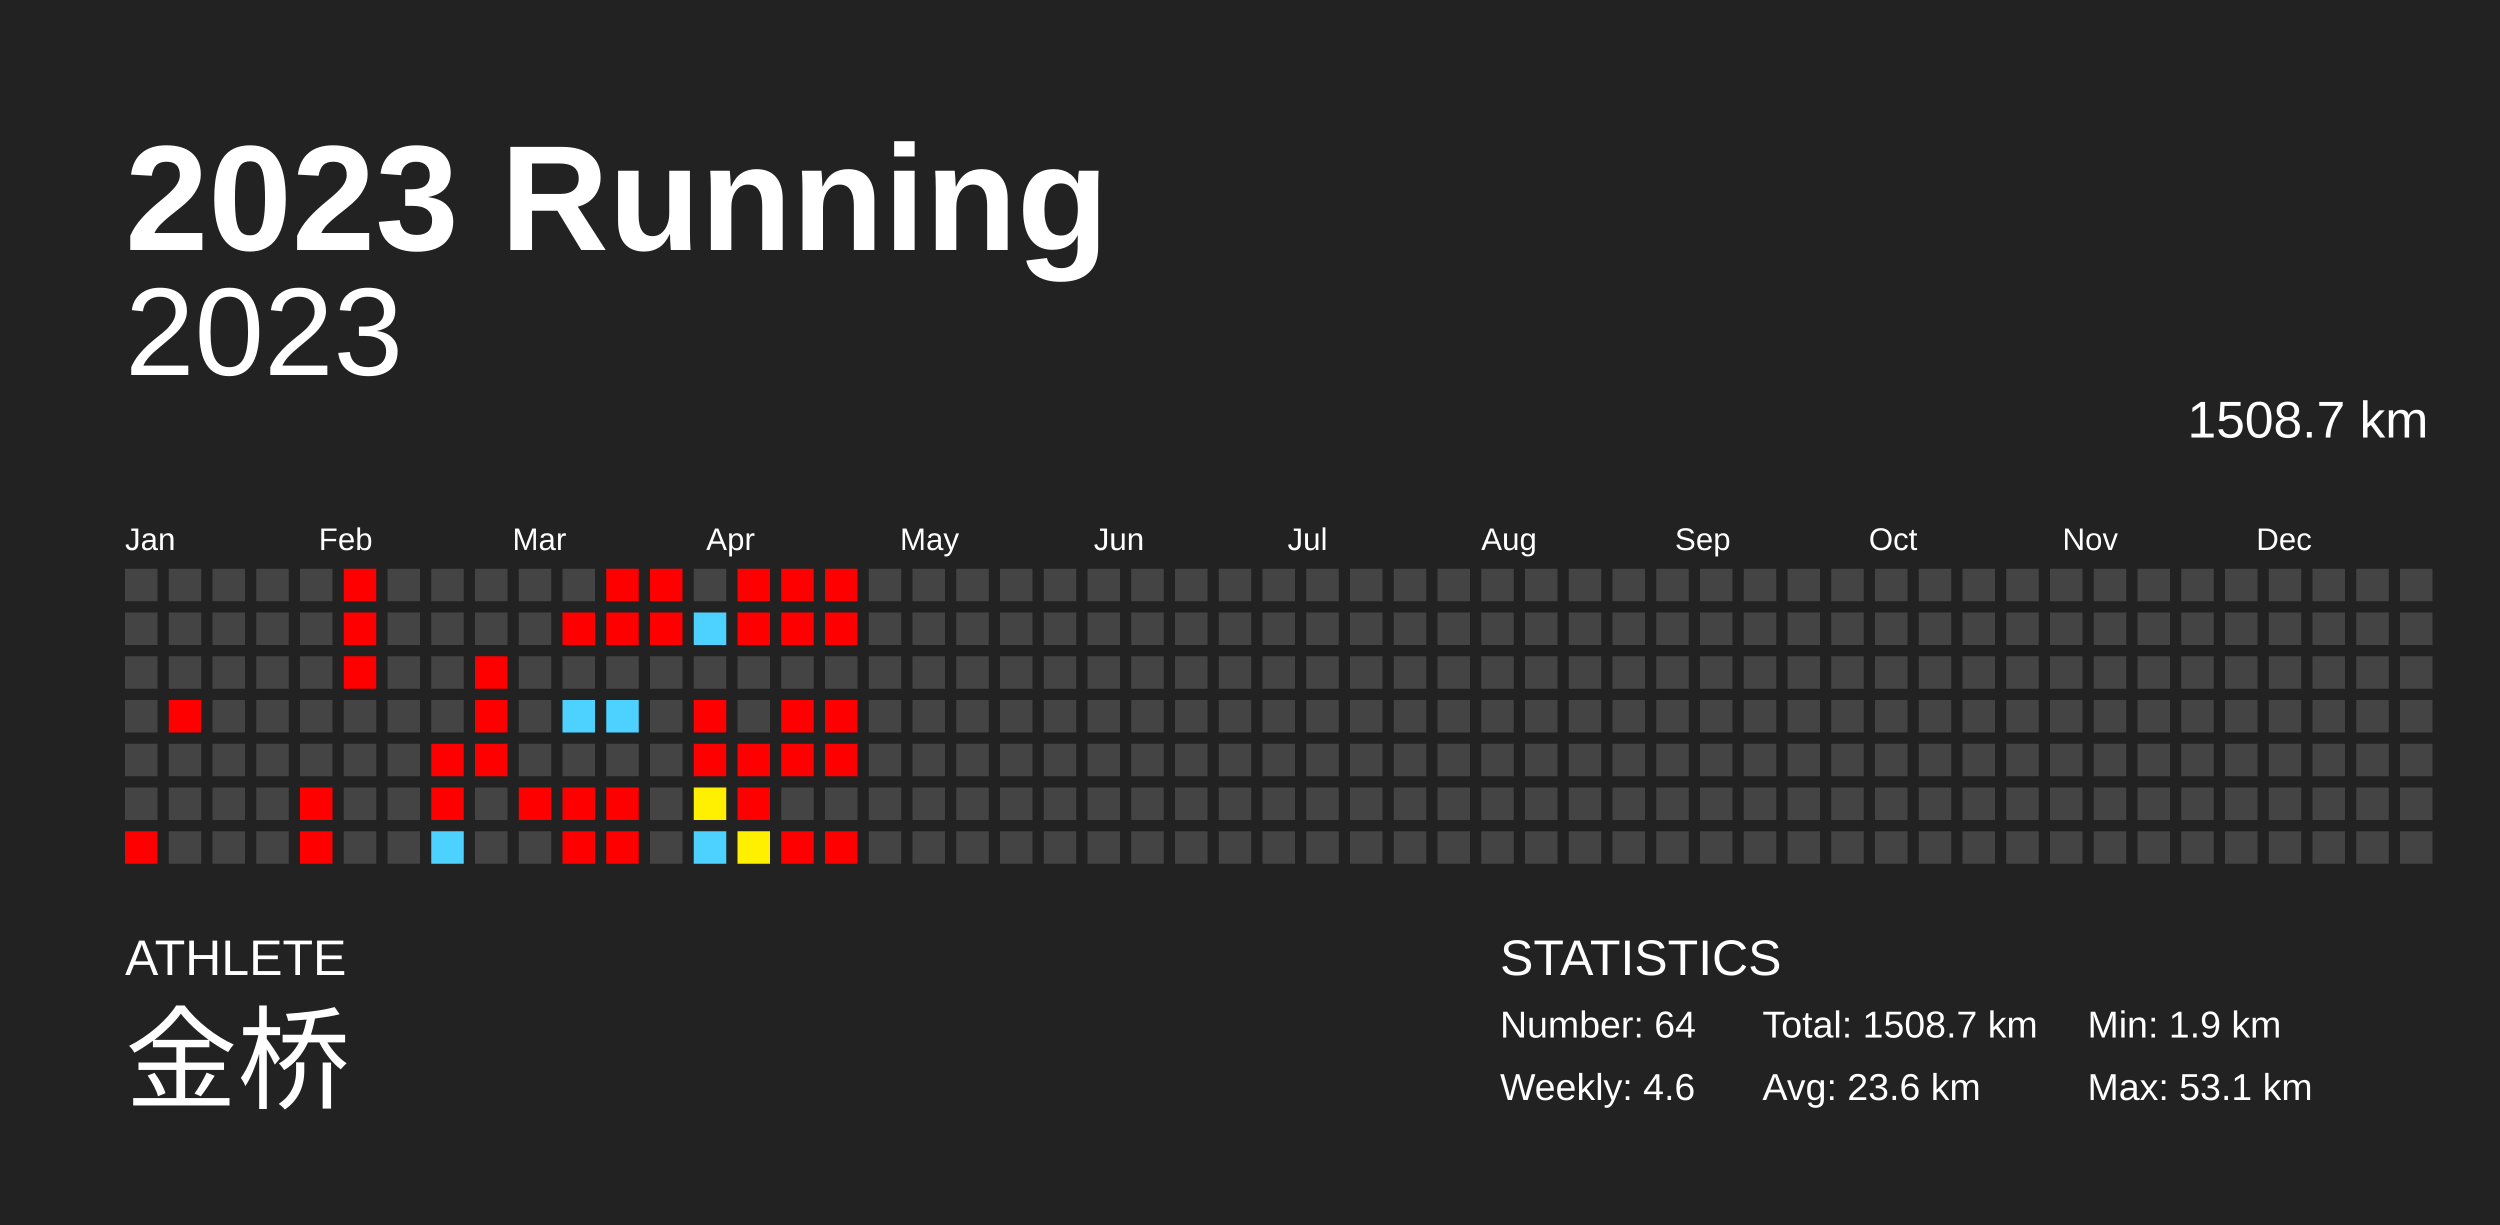
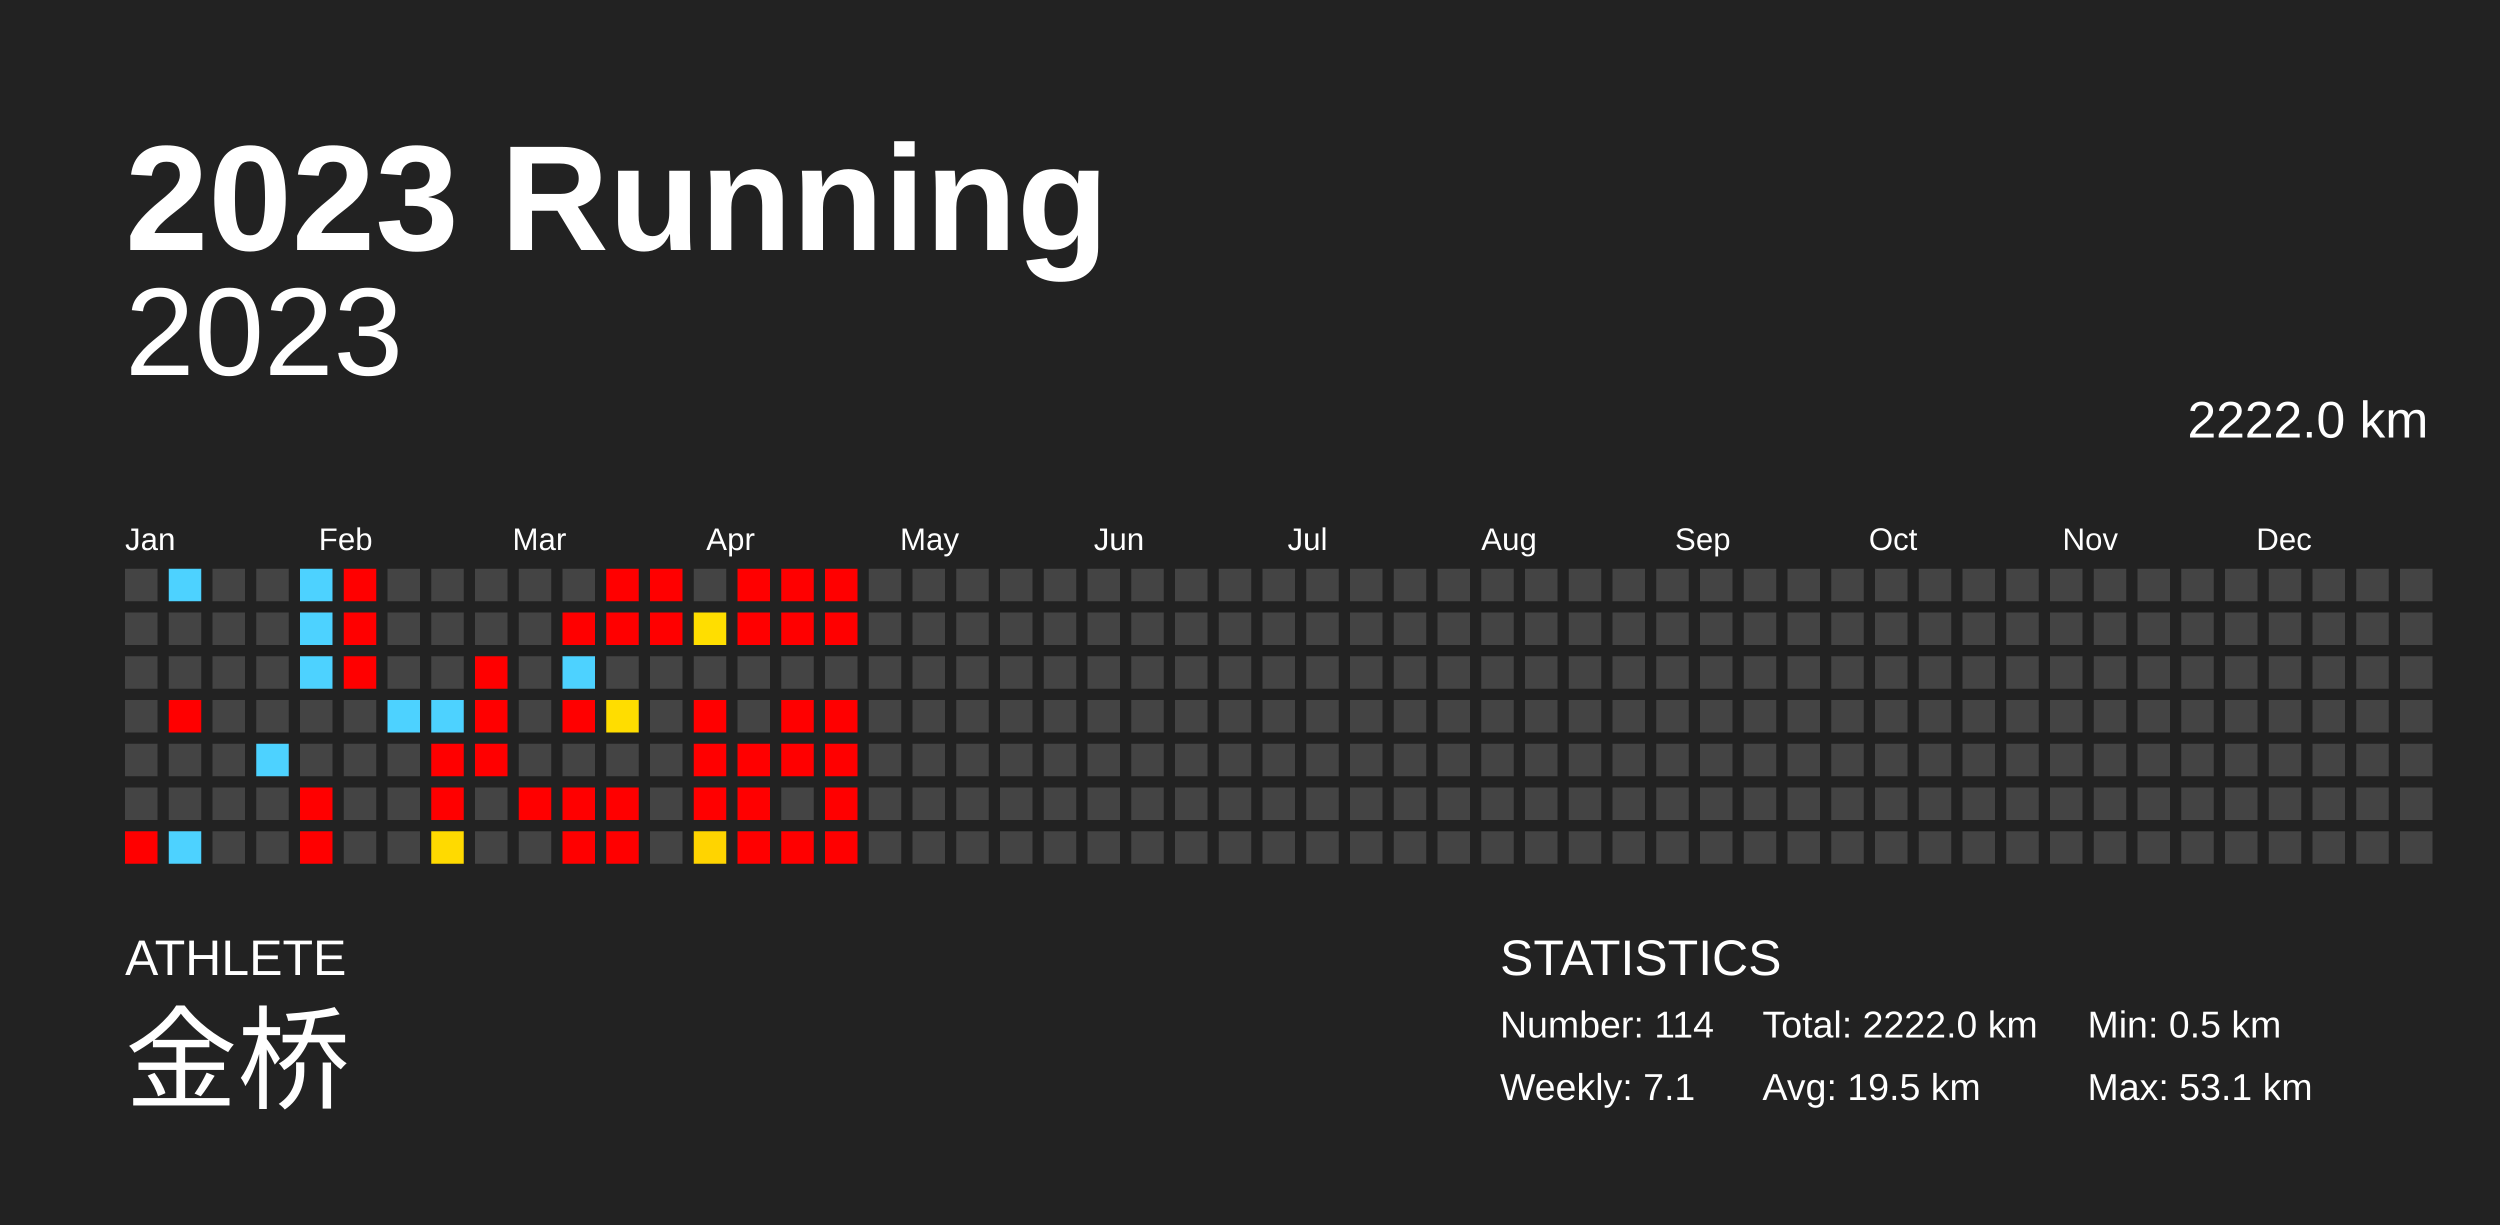
<svg xmlns="http://www.w3.org/2000/svg" baseProfile="full" height="98mm" version="1.1" viewBox="0,0,200,98" width="200mm">
  <defs />
  <rect fill="#222222" height="98" width="200" x="0" y="0" />
  <text fill="#FFFFFF" style="font-size:12px; font-family:Arial; font-weight:bold;" x="10" y="20">2023 Running</text>
  <text fill="#FFFFFF" style="font-size:4px; font-family:Arial" x="10" y="78">ATHLETE</text>
  <text fill="#FFFFFF" style="font-size:9px; font-family:Arial" x="10" y="88">金桥</text>
  <text fill="#FFFFFF" style="font-size:4px; font-family:Arial" x="120" y="78">STATISTICS</text>
-   <text fill="#FFFFFF" style="font-size:3px; font-family:Arial" x="120" y="83">Number: 64</text>
-   <text fill="#FFFFFF" style="font-size:3px; font-family:Arial" x="120" y="88">Weekly: 4.6</text>
-   <text fill="#FFFFFF" style="font-size:3px; font-family:Arial" x="141" y="83">Total: 1508.7 km</text>
-   <text fill="#FFFFFF" style="font-size:3px; font-family:Arial" x="141" y="88">Avg: 23.6 km</text>
-   <text fill="#FFFFFF" style="font-size:3px; font-family:Arial" x="167" y="83">Min: 1.9 km</text>
+   <text fill="#FFFFFF" style="font-size:3px; font-family:Arial" x="120" y="83">Number: 114</text>
+   <text fill="#FFFFFF" style="font-size:3px; font-family:Arial" x="120" y="88">Weekly: 7.1</text>
+   <text fill="#FFFFFF" style="font-size:3px; font-family:Arial" x="141" y="83">Total: 2222.0 km</text>
+   <text fill="#FFFFFF" style="font-size:3px; font-family:Arial" x="141" y="88">Avg: 19.5 km</text>
+   <text fill="#FFFFFF" style="font-size:3px; font-family:Arial" x="167" y="83">Min: 0.5 km</text>
  <text fill="#FFFFFF" style="font-size:3px; font-family:Arial" x="167" y="88">Max: 53.1 km</text>
  <text alignment-baseline="hanging" fill="#FFFFFF" style="font-size:10.0px; font-family:Arial;" x="10" y="30">2023</text>
-   <text alignment-baseline="hanging" fill="#FFFFFF" style="font-size:4.125px; font-family:Arial;" x="175" y="35">1508.7 km</text>
+   <text alignment-baseline="hanging" fill="#FFFFFF" style="font-size:4.125px; font-family:Arial;" x="175" y="35">2222.0 km</text>
  <text fill="#FFFFFF" style="font-size:2.5px; font-family:Arial" x="10.0" y="44">Jan</text>
  <text fill="#FFFFFF" style="font-size:2.5px; font-family:Arial" x="25.5" y="44">Feb</text>
  <text fill="#FFFFFF" style="font-size:2.5px; font-family:Arial" x="41.0" y="44">Mar</text>
  <text fill="#FFFFFF" style="font-size:2.5px; font-family:Arial" x="56.5" y="44">Apr</text>
  <text fill="#FFFFFF" style="font-size:2.5px; font-family:Arial" x="72.0" y="44">May</text>
  <text fill="#FFFFFF" style="font-size:2.5px; font-family:Arial" x="87.5" y="44">Jun</text>
  <text fill="#FFFFFF" style="font-size:2.5px; font-family:Arial" x="103.0" y="44">Jul</text>
  <text fill="#FFFFFF" style="font-size:2.5px; font-family:Arial" x="118.5" y="44">Aug</text>
  <text fill="#FFFFFF" style="font-size:2.5px; font-family:Arial" x="134.0" y="44">Sep</text>
  <text fill="#FFFFFF" style="font-size:2.5px; font-family:Arial" x="149.5" y="44">Oct</text>
  <text fill="#FFFFFF" style="font-size:2.5px; font-family:Arial" x="165.0" y="44">Nov</text>
  <text fill="#FFFFFF" style="font-size:2.5px; font-family:Arial" x="180.5" y="44">Dec</text>
  <rect fill="#444444" height="2.6" width="2.6" x="10.0" y="45.5" />
  <rect fill="#444444" height="2.6" width="2.6" x="10.0" y="49.0" />
  <rect fill="#444444" height="2.6" width="2.6" x="10.0" y="52.5" />
  <rect fill="#444444" height="2.6" width="2.6" x="10.0" y="56.0" />
  <rect fill="#444444" height="2.6" width="2.6" x="10.0" y="59.5" />
  <rect fill="#444444" height="2.6" width="2.6" x="10.0" y="63.0" />
  <rect fill="red" height="2.6" width="2.6" x="10.0" y="66.5" />
-   <rect fill="#444444" height="2.6" width="2.6" x="13.5" y="45.5" />
+   <rect fill="#4dd2ff" height="2.6" width="2.6" x="13.5" y="45.5" />
  <rect fill="#444444" height="2.6" width="2.6" x="13.5" y="49.0" />
  <rect fill="#444444" height="2.6" width="2.6" x="13.5" y="52.5" />
  <rect fill="red" height="2.6" width="2.6" x="13.5" y="56.0" />
  <rect fill="#444444" height="2.6" width="2.6" x="13.5" y="59.5" />
  <rect fill="#444444" height="2.6" width="2.6" x="13.5" y="63.0" />
-   <rect fill="#444444" height="2.6" width="2.6" x="13.5" y="66.5" />
+   <rect fill="#4dd2ff" height="2.6" width="2.6" x="13.5" y="66.5" />
  <rect fill="#444444" height="2.6" width="2.6" x="17.0" y="45.5" />
  <rect fill="#444444" height="2.6" width="2.6" x="17.0" y="49.0" />
  <rect fill="#444444" height="2.6" width="2.6" x="17.0" y="52.5" />
  <rect fill="#444444" height="2.6" width="2.6" x="17.0" y="56.0" />
  <rect fill="#444444" height="2.6" width="2.6" x="17.0" y="59.5" />
  <rect fill="#444444" height="2.6" width="2.6" x="17.0" y="63.0" />
  <rect fill="#444444" height="2.6" width="2.6" x="17.0" y="66.5" />
  <rect fill="#444444" height="2.6" width="2.6" x="20.5" y="45.5" />
  <rect fill="#444444" height="2.6" width="2.6" x="20.5" y="49.0" />
  <rect fill="#444444" height="2.6" width="2.6" x="20.5" y="52.5" />
  <rect fill="#444444" height="2.6" width="2.6" x="20.5" y="56.0" />
-   <rect fill="#444444" height="2.6" width="2.6" x="20.5" y="59.5" />
+   <rect fill="#4dd2ff" height="2.6" width="2.6" x="20.5" y="59.5" />
  <rect fill="#444444" height="2.6" width="2.6" x="20.5" y="63.0" />
  <rect fill="#444444" height="2.6" width="2.6" x="20.5" y="66.5" />
-   <rect fill="#444444" height="2.6" width="2.6" x="24.0" y="45.5" />
-   <rect fill="#444444" height="2.6" width="2.6" x="24.0" y="49.0" />
-   <rect fill="#444444" height="2.6" width="2.6" x="24.0" y="52.5" />
+   <rect fill="#4dd2ff" height="2.6" width="2.6" x="24.0" y="45.5" />
+   <rect fill="#4dd2ff" height="2.6" width="2.6" x="24.0" y="49.0" />
+   <rect fill="#4dd2ff" height="2.6" width="2.6" x="24.0" y="52.5" />
  <rect fill="#444444" height="2.6" width="2.6" x="24.0" y="56.0" />
  <rect fill="#444444" height="2.6" width="2.6" x="24.0" y="59.5" />
  <rect fill="red" height="2.6" width="2.6" x="24.0" y="63.0" />
  <rect fill="red" height="2.6" width="2.6" x="24.0" y="66.5" />
  <rect fill="red" height="2.6" width="2.6" x="27.5" y="45.5" />
  <rect fill="red" height="2.6" width="2.6" x="27.5" y="49.0" />
  <rect fill="red" height="2.6" width="2.6" x="27.5" y="52.5" />
  <rect fill="#444444" height="2.6" width="2.6" x="27.5" y="56.0" />
  <rect fill="#444444" height="2.6" width="2.6" x="27.5" y="59.5" />
  <rect fill="#444444" height="2.6" width="2.6" x="27.5" y="63.0" />
  <rect fill="#444444" height="2.6" width="2.6" x="27.5" y="66.5" />
  <rect fill="#444444" height="2.6" width="2.6" x="31.0" y="45.5" />
  <rect fill="#444444" height="2.6" width="2.6" x="31.0" y="49.0" />
  <rect fill="#444444" height="2.6" width="2.6" x="31.0" y="52.5" />
-   <rect fill="#444444" height="2.6" width="2.6" x="31.0" y="56.0" />
+   <rect fill="#4dd2ff" height="2.6" width="2.6" x="31.0" y="56.0" />
  <rect fill="#444444" height="2.6" width="2.6" x="31.0" y="59.5" />
  <rect fill="#444444" height="2.6" width="2.6" x="31.0" y="63.0" />
  <rect fill="#444444" height="2.6" width="2.6" x="31.0" y="66.5" />
  <rect fill="#444444" height="2.6" width="2.6" x="34.5" y="45.5" />
  <rect fill="#444444" height="2.6" width="2.6" x="34.5" y="49.0" />
  <rect fill="#444444" height="2.6" width="2.6" x="34.5" y="52.5" />
-   <rect fill="#444444" height="2.6" width="2.6" x="34.5" y="56.0" />
+   <rect fill="#4dd2ff" height="2.6" width="2.6" x="34.5" y="56.0" />
  <rect fill="red" height="2.6" width="2.6" x="34.5" y="59.5" />
  <rect fill="red" height="2.6" width="2.6" x="34.5" y="63.0" />
-   <rect fill="#4dd2ff" height="2.6" width="2.6" x="34.5" y="66.5" />
+   <rect fill="#ffda00" height="2.6" width="2.6" x="34.5" y="66.5" />
  <rect fill="#444444" height="2.6" width="2.6" x="38.0" y="45.5" />
  <rect fill="#444444" height="2.6" width="2.6" x="38.0" y="49.0" />
  <rect fill="red" height="2.6" width="2.6" x="38.0" y="52.5" />
  <rect fill="red" height="2.6" width="2.6" x="38.0" y="56.0" />
  <rect fill="red" height="2.6" width="2.6" x="38.0" y="59.5" />
  <rect fill="#444444" height="2.6" width="2.6" x="38.0" y="63.0" />
  <rect fill="#444444" height="2.6" width="2.6" x="38.0" y="66.5" />
  <rect fill="#444444" height="2.6" width="2.6" x="41.5" y="45.5" />
  <rect fill="#444444" height="2.6" width="2.6" x="41.5" y="49.0" />
  <rect fill="#444444" height="2.6" width="2.6" x="41.5" y="52.5" />
  <rect fill="#444444" height="2.6" width="2.6" x="41.5" y="56.0" />
  <rect fill="#444444" height="2.6" width="2.6" x="41.5" y="59.5" />
  <rect fill="red" height="2.6" width="2.6" x="41.5" y="63.0" />
  <rect fill="#444444" height="2.6" width="2.6" x="41.5" y="66.5" />
  <rect fill="#444444" height="2.6" width="2.6" x="45.0" y="45.5" />
  <rect fill="red" height="2.6" width="2.6" x="45.0" y="49.0" />
-   <rect fill="#444444" height="2.6" width="2.6" x="45.0" y="52.5" />
-   <rect fill="#4dd2ff" height="2.6" width="2.6" x="45.0" y="56.0" />
+   <rect fill="#4dd2ff" height="2.6" width="2.6" x="45.0" y="52.5" />
+   <rect fill="red" height="2.6" width="2.6" x="45.0" y="56.0" />
  <rect fill="#444444" height="2.6" width="2.6" x="45.0" y="59.5" />
  <rect fill="red" height="2.6" width="2.6" x="45.0" y="63.0" />
  <rect fill="red" height="2.6" width="2.6" x="45.0" y="66.5" />
  <rect fill="red" height="2.6" width="2.6" x="48.5" y="45.5" />
  <rect fill="red" height="2.6" width="2.6" x="48.5" y="49.0" />
  <rect fill="#444444" height="2.6" width="2.6" x="48.5" y="52.5" />
-   <rect fill="#4dd2ff" height="2.6" width="2.6" x="48.5" y="56.0" />
+   <rect fill="#ffdd00" height="2.6" width="2.6" x="48.5" y="56.0" />
  <rect fill="#444444" height="2.6" width="2.6" x="48.5" y="59.5" />
  <rect fill="red" height="2.6" width="2.6" x="48.5" y="63.0" />
  <rect fill="red" height="2.6" width="2.6" x="48.5" y="66.5" />
  <rect fill="red" height="2.6" width="2.6" x="52.0" y="45.5" />
  <rect fill="red" height="2.6" width="2.6" x="52.0" y="49.0" />
  <rect fill="#444444" height="2.6" width="2.6" x="52.0" y="52.5" />
  <rect fill="#444444" height="2.6" width="2.6" x="52.0" y="56.0" />
  <rect fill="#444444" height="2.6" width="2.6" x="52.0" y="59.5" />
  <rect fill="#444444" height="2.6" width="2.6" x="52.0" y="63.0" />
  <rect fill="#444444" height="2.6" width="2.6" x="52.0" y="66.5" />
  <rect fill="#444444" height="2.6" width="2.6" x="55.5" y="45.5" />
-   <rect fill="#4dd2ff" height="2.6" width="2.6" x="55.5" y="49.0" />
+   <rect fill="#ffde00" height="2.6" width="2.6" x="55.5" y="49.0" />
  <rect fill="#444444" height="2.6" width="2.6" x="55.5" y="52.5" />
  <rect fill="red" height="2.6" width="2.6" x="55.5" y="56.0" />
  <rect fill="red" height="2.6" width="2.6" x="55.5" y="59.5" />
-   <rect fill="#ffef00" height="2.6" width="2.6" x="55.5" y="63.0" />
-   <rect fill="#4dd2ff" height="2.6" width="2.6" x="55.5" y="66.5" />
+   <rect fill="red" height="2.6" width="2.6" x="55.5" y="63.0" />
+   <rect fill="#ffd400" height="2.6" width="2.6" x="55.5" y="66.5" />
  <rect fill="red" height="2.6" width="2.6" x="59.0" y="45.5" />
  <rect fill="red" height="2.6" width="2.6" x="59.0" y="49.0" />
  <rect fill="#444444" height="2.6" width="2.6" x="59.0" y="52.5" />
  <rect fill="#444444" height="2.6" width="2.6" x="59.0" y="56.0" />
  <rect fill="red" height="2.6" width="2.6" x="59.0" y="59.5" />
  <rect fill="red" height="2.6" width="2.6" x="59.0" y="63.0" />
-   <rect fill="#fff000" height="2.6" width="2.6" x="59.0" y="66.5" />
+   <rect fill="red" height="2.6" width="2.6" x="59.0" y="66.5" />
  <rect fill="red" height="2.6" width="2.6" x="62.5" y="45.5" />
  <rect fill="red" height="2.6" width="2.6" x="62.5" y="49.0" />
  <rect fill="#444444" height="2.6" width="2.6" x="62.5" y="52.5" />
  <rect fill="red" height="2.6" width="2.6" x="62.5" y="56.0" />
  <rect fill="red" height="2.6" width="2.6" x="62.5" y="59.5" />
  <rect fill="#444444" height="2.6" width="2.6" x="62.5" y="63.0" />
  <rect fill="red" height="2.6" width="2.6" x="62.5" y="66.5" />
  <rect fill="red" height="2.6" width="2.6" x="66.0" y="45.5" />
  <rect fill="red" height="2.6" width="2.6" x="66.0" y="49.0" />
  <rect fill="#444444" height="2.6" width="2.6" x="66.0" y="52.5" />
  <rect fill="red" height="2.6" width="2.6" x="66.0" y="56.0" />
  <rect fill="red" height="2.6" width="2.6" x="66.0" y="59.5" />
-   <rect fill="#444444" height="2.6" width="2.6" x="66.0" y="63.0" />
+   <rect fill="red" height="2.6" width="2.6" x="66.0" y="63.0" />
  <rect fill="red" height="2.6" width="2.6" x="66.0" y="66.5" />
  <rect fill="#444444" height="2.6" width="2.6" x="69.5" y="45.5" />
  <rect fill="#444444" height="2.6" width="2.6" x="69.5" y="49.0" />
  <rect fill="#444444" height="2.6" width="2.6" x="69.5" y="52.5" />
  <rect fill="#444444" height="2.6" width="2.6" x="69.5" y="56.0" />
  <rect fill="#444444" height="2.6" width="2.6" x="69.5" y="59.5" />
  <rect fill="#444444" height="2.6" width="2.6" x="69.5" y="63.0" />
  <rect fill="#444444" height="2.6" width="2.6" x="69.5" y="66.5" />
  <rect fill="#444444" height="2.6" width="2.6" x="73.0" y="45.5" />
  <rect fill="#444444" height="2.6" width="2.6" x="73.0" y="49.0" />
  <rect fill="#444444" height="2.6" width="2.6" x="73.0" y="52.5" />
  <rect fill="#444444" height="2.6" width="2.6" x="73.0" y="56.0" />
  <rect fill="#444444" height="2.6" width="2.6" x="73.0" y="59.5" />
  <rect fill="#444444" height="2.6" width="2.6" x="73.0" y="63.0" />
  <rect fill="#444444" height="2.6" width="2.6" x="73.0" y="66.5" />
  <rect fill="#444444" height="2.6" width="2.6" x="76.5" y="45.5" />
  <rect fill="#444444" height="2.6" width="2.6" x="76.5" y="49.0" />
  <rect fill="#444444" height="2.6" width="2.6" x="76.5" y="52.5" />
  <rect fill="#444444" height="2.6" width="2.6" x="76.5" y="56.0" />
  <rect fill="#444444" height="2.6" width="2.6" x="76.5" y="59.5" />
  <rect fill="#444444" height="2.6" width="2.6" x="76.5" y="63.0" />
  <rect fill="#444444" height="2.6" width="2.6" x="76.5" y="66.5" />
  <rect fill="#444444" height="2.6" width="2.6" x="80.0" y="45.5" />
  <rect fill="#444444" height="2.6" width="2.6" x="80.0" y="49.0" />
  <rect fill="#444444" height="2.6" width="2.6" x="80.0" y="52.5" />
  <rect fill="#444444" height="2.6" width="2.6" x="80.0" y="56.0" />
  <rect fill="#444444" height="2.6" width="2.6" x="80.0" y="59.5" />
  <rect fill="#444444" height="2.6" width="2.6" x="80.0" y="63.0" />
  <rect fill="#444444" height="2.6" width="2.6" x="80.0" y="66.5" />
  <rect fill="#444444" height="2.6" width="2.6" x="83.5" y="45.5" />
  <rect fill="#444444" height="2.6" width="2.6" x="83.5" y="49.0" />
  <rect fill="#444444" height="2.6" width="2.6" x="83.5" y="52.5" />
  <rect fill="#444444" height="2.6" width="2.6" x="83.5" y="56.0" />
  <rect fill="#444444" height="2.6" width="2.6" x="83.5" y="59.5" />
  <rect fill="#444444" height="2.6" width="2.6" x="83.5" y="63.0" />
  <rect fill="#444444" height="2.6" width="2.6" x="83.5" y="66.5" />
  <rect fill="#444444" height="2.6" width="2.6" x="87.0" y="45.5" />
  <rect fill="#444444" height="2.6" width="2.6" x="87.0" y="49.0" />
  <rect fill="#444444" height="2.6" width="2.6" x="87.0" y="52.5" />
  <rect fill="#444444" height="2.6" width="2.6" x="87.0" y="56.0" />
  <rect fill="#444444" height="2.6" width="2.6" x="87.0" y="59.5" />
  <rect fill="#444444" height="2.6" width="2.6" x="87.0" y="63.0" />
  <rect fill="#444444" height="2.6" width="2.6" x="87.0" y="66.5" />
  <rect fill="#444444" height="2.6" width="2.6" x="90.5" y="45.5" />
  <rect fill="#444444" height="2.6" width="2.6" x="90.5" y="49.0" />
  <rect fill="#444444" height="2.6" width="2.6" x="90.5" y="52.5" />
  <rect fill="#444444" height="2.6" width="2.6" x="90.5" y="56.0" />
  <rect fill="#444444" height="2.6" width="2.6" x="90.5" y="59.5" />
  <rect fill="#444444" height="2.6" width="2.6" x="90.5" y="63.0" />
  <rect fill="#444444" height="2.6" width="2.6" x="90.5" y="66.5" />
  <rect fill="#444444" height="2.6" width="2.6" x="94.0" y="45.5" />
  <rect fill="#444444" height="2.6" width="2.6" x="94.0" y="49.0" />
  <rect fill="#444444" height="2.6" width="2.6" x="94.0" y="52.5" />
  <rect fill="#444444" height="2.6" width="2.6" x="94.0" y="56.0" />
  <rect fill="#444444" height="2.6" width="2.6" x="94.0" y="59.5" />
  <rect fill="#444444" height="2.6" width="2.6" x="94.0" y="63.0" />
  <rect fill="#444444" height="2.6" width="2.6" x="94.0" y="66.5" />
  <rect fill="#444444" height="2.6" width="2.6" x="97.5" y="45.5" />
  <rect fill="#444444" height="2.6" width="2.6" x="97.5" y="49.0" />
  <rect fill="#444444" height="2.6" width="2.6" x="97.5" y="52.5" />
  <rect fill="#444444" height="2.6" width="2.6" x="97.5" y="56.0" />
  <rect fill="#444444" height="2.6" width="2.6" x="97.5" y="59.5" />
  <rect fill="#444444" height="2.6" width="2.6" x="97.5" y="63.0" />
  <rect fill="#444444" height="2.6" width="2.6" x="97.5" y="66.5" />
  <rect fill="#444444" height="2.6" width="2.6" x="101.0" y="45.5" />
  <rect fill="#444444" height="2.6" width="2.6" x="101.0" y="49.0" />
  <rect fill="#444444" height="2.6" width="2.6" x="101.0" y="52.5" />
  <rect fill="#444444" height="2.6" width="2.6" x="101.0" y="56.0" />
  <rect fill="#444444" height="2.6" width="2.6" x="101.0" y="59.5" />
  <rect fill="#444444" height="2.6" width="2.6" x="101.0" y="63.0" />
  <rect fill="#444444" height="2.6" width="2.6" x="101.0" y="66.5" />
  <rect fill="#444444" height="2.6" width="2.6" x="104.5" y="45.5" />
  <rect fill="#444444" height="2.6" width="2.6" x="104.5" y="49.0" />
  <rect fill="#444444" height="2.6" width="2.6" x="104.5" y="52.5" />
  <rect fill="#444444" height="2.6" width="2.6" x="104.5" y="56.0" />
  <rect fill="#444444" height="2.6" width="2.6" x="104.5" y="59.5" />
  <rect fill="#444444" height="2.6" width="2.6" x="104.5" y="63.0" />
  <rect fill="#444444" height="2.6" width="2.6" x="104.5" y="66.5" />
  <rect fill="#444444" height="2.6" width="2.6" x="108.0" y="45.5" />
  <rect fill="#444444" height="2.6" width="2.6" x="108.0" y="49.0" />
  <rect fill="#444444" height="2.6" width="2.6" x="108.0" y="52.5" />
  <rect fill="#444444" height="2.6" width="2.6" x="108.0" y="56.0" />
  <rect fill="#444444" height="2.6" width="2.6" x="108.0" y="59.5" />
  <rect fill="#444444" height="2.6" width="2.6" x="108.0" y="63.0" />
  <rect fill="#444444" height="2.6" width="2.6" x="108.0" y="66.5" />
  <rect fill="#444444" height="2.6" width="2.6" x="111.5" y="45.5" />
  <rect fill="#444444" height="2.6" width="2.6" x="111.5" y="49.0" />
  <rect fill="#444444" height="2.6" width="2.6" x="111.5" y="52.5" />
  <rect fill="#444444" height="2.6" width="2.6" x="111.5" y="56.0" />
  <rect fill="#444444" height="2.6" width="2.6" x="111.5" y="59.5" />
  <rect fill="#444444" height="2.6" width="2.6" x="111.5" y="63.0" />
  <rect fill="#444444" height="2.6" width="2.6" x="111.5" y="66.5" />
  <rect fill="#444444" height="2.6" width="2.6" x="115.0" y="45.5" />
  <rect fill="#444444" height="2.6" width="2.6" x="115.0" y="49.0" />
  <rect fill="#444444" height="2.6" width="2.6" x="115.0" y="52.5" />
  <rect fill="#444444" height="2.6" width="2.6" x="115.0" y="56.0" />
  <rect fill="#444444" height="2.6" width="2.6" x="115.0" y="59.5" />
  <rect fill="#444444" height="2.6" width="2.6" x="115.0" y="63.0" />
  <rect fill="#444444" height="2.6" width="2.6" x="115.0" y="66.5" />
  <rect fill="#444444" height="2.6" width="2.6" x="118.5" y="45.5" />
  <rect fill="#444444" height="2.6" width="2.6" x="118.5" y="49.0" />
  <rect fill="#444444" height="2.6" width="2.6" x="118.5" y="52.5" />
  <rect fill="#444444" height="2.6" width="2.6" x="118.5" y="56.0" />
  <rect fill="#444444" height="2.6" width="2.6" x="118.5" y="59.5" />
  <rect fill="#444444" height="2.6" width="2.6" x="118.5" y="63.0" />
  <rect fill="#444444" height="2.6" width="2.6" x="118.5" y="66.5" />
  <rect fill="#444444" height="2.6" width="2.6" x="122.0" y="45.5" />
  <rect fill="#444444" height="2.6" width="2.6" x="122.0" y="49.0" />
  <rect fill="#444444" height="2.6" width="2.6" x="122.0" y="52.5" />
  <rect fill="#444444" height="2.6" width="2.6" x="122.0" y="56.0" />
  <rect fill="#444444" height="2.6" width="2.6" x="122.0" y="59.5" />
  <rect fill="#444444" height="2.6" width="2.6" x="122.0" y="63.0" />
  <rect fill="#444444" height="2.6" width="2.6" x="122.0" y="66.5" />
  <rect fill="#444444" height="2.6" width="2.6" x="125.5" y="45.5" />
  <rect fill="#444444" height="2.6" width="2.6" x="125.5" y="49.0" />
  <rect fill="#444444" height="2.6" width="2.6" x="125.5" y="52.5" />
  <rect fill="#444444" height="2.6" width="2.6" x="125.5" y="56.0" />
  <rect fill="#444444" height="2.6" width="2.6" x="125.5" y="59.5" />
  <rect fill="#444444" height="2.6" width="2.6" x="125.5" y="63.0" />
  <rect fill="#444444" height="2.6" width="2.6" x="125.5" y="66.5" />
  <rect fill="#444444" height="2.6" width="2.6" x="129.0" y="45.5" />
  <rect fill="#444444" height="2.6" width="2.6" x="129.0" y="49.0" />
  <rect fill="#444444" height="2.6" width="2.6" x="129.0" y="52.5" />
  <rect fill="#444444" height="2.6" width="2.6" x="129.0" y="56.0" />
  <rect fill="#444444" height="2.6" width="2.6" x="129.0" y="59.5" />
  <rect fill="#444444" height="2.6" width="2.6" x="129.0" y="63.0" />
  <rect fill="#444444" height="2.6" width="2.6" x="129.0" y="66.5" />
  <rect fill="#444444" height="2.6" width="2.6" x="132.5" y="45.5" />
  <rect fill="#444444" height="2.6" width="2.6" x="132.5" y="49.0" />
  <rect fill="#444444" height="2.6" width="2.6" x="132.5" y="52.5" />
  <rect fill="#444444" height="2.6" width="2.6" x="132.5" y="56.0" />
  <rect fill="#444444" height="2.6" width="2.6" x="132.5" y="59.5" />
  <rect fill="#444444" height="2.6" width="2.6" x="132.5" y="63.0" />
  <rect fill="#444444" height="2.6" width="2.6" x="132.5" y="66.5" />
  <rect fill="#444444" height="2.6" width="2.6" x="136.0" y="45.5" />
  <rect fill="#444444" height="2.6" width="2.6" x="136.0" y="49.0" />
  <rect fill="#444444" height="2.6" width="2.6" x="136.0" y="52.5" />
  <rect fill="#444444" height="2.6" width="2.6" x="136.0" y="56.0" />
  <rect fill="#444444" height="2.6" width="2.6" x="136.0" y="59.5" />
  <rect fill="#444444" height="2.6" width="2.6" x="136.0" y="63.0" />
  <rect fill="#444444" height="2.6" width="2.6" x="136.0" y="66.5" />
  <rect fill="#444444" height="2.6" width="2.6" x="139.5" y="45.5" />
  <rect fill="#444444" height="2.6" width="2.6" x="139.5" y="49.0" />
  <rect fill="#444444" height="2.6" width="2.6" x="139.5" y="52.5" />
  <rect fill="#444444" height="2.6" width="2.6" x="139.5" y="56.0" />
  <rect fill="#444444" height="2.6" width="2.6" x="139.5" y="59.5" />
  <rect fill="#444444" height="2.6" width="2.6" x="139.5" y="63.0" />
  <rect fill="#444444" height="2.6" width="2.6" x="139.5" y="66.5" />
  <rect fill="#444444" height="2.6" width="2.6" x="143.0" y="45.5" />
  <rect fill="#444444" height="2.6" width="2.6" x="143.0" y="49.0" />
  <rect fill="#444444" height="2.6" width="2.6" x="143.0" y="52.5" />
  <rect fill="#444444" height="2.6" width="2.6" x="143.0" y="56.0" />
  <rect fill="#444444" height="2.6" width="2.6" x="143.0" y="59.5" />
  <rect fill="#444444" height="2.6" width="2.6" x="143.0" y="63.0" />
  <rect fill="#444444" height="2.6" width="2.6" x="143.0" y="66.5" />
  <rect fill="#444444" height="2.6" width="2.6" x="146.5" y="45.5" />
  <rect fill="#444444" height="2.6" width="2.6" x="146.5" y="49.0" />
  <rect fill="#444444" height="2.6" width="2.6" x="146.5" y="52.5" />
  <rect fill="#444444" height="2.6" width="2.6" x="146.5" y="56.0" />
  <rect fill="#444444" height="2.6" width="2.6" x="146.5" y="59.5" />
  <rect fill="#444444" height="2.6" width="2.6" x="146.5" y="63.0" />
  <rect fill="#444444" height="2.6" width="2.6" x="146.5" y="66.5" />
  <rect fill="#444444" height="2.6" width="2.6" x="150.0" y="45.5" />
  <rect fill="#444444" height="2.6" width="2.6" x="150.0" y="49.0" />
  <rect fill="#444444" height="2.6" width="2.6" x="150.0" y="52.5" />
  <rect fill="#444444" height="2.6" width="2.6" x="150.0" y="56.0" />
  <rect fill="#444444" height="2.6" width="2.6" x="150.0" y="59.5" />
  <rect fill="#444444" height="2.6" width="2.6" x="150.0" y="63.0" />
  <rect fill="#444444" height="2.6" width="2.6" x="150.0" y="66.5" />
  <rect fill="#444444" height="2.6" width="2.6" x="153.5" y="45.5" />
  <rect fill="#444444" height="2.6" width="2.6" x="153.5" y="49.0" />
  <rect fill="#444444" height="2.6" width="2.6" x="153.5" y="52.5" />
  <rect fill="#444444" height="2.6" width="2.6" x="153.5" y="56.0" />
  <rect fill="#444444" height="2.6" width="2.6" x="153.5" y="59.5" />
  <rect fill="#444444" height="2.6" width="2.6" x="153.5" y="63.0" />
  <rect fill="#444444" height="2.6" width="2.6" x="153.5" y="66.5" />
  <rect fill="#444444" height="2.6" width="2.6" x="157.0" y="45.5" />
  <rect fill="#444444" height="2.6" width="2.6" x="157.0" y="49.0" />
  <rect fill="#444444" height="2.6" width="2.6" x="157.0" y="52.5" />
  <rect fill="#444444" height="2.6" width="2.6" x="157.0" y="56.0" />
  <rect fill="#444444" height="2.6" width="2.6" x="157.0" y="59.5" />
  <rect fill="#444444" height="2.6" width="2.6" x="157.0" y="63.0" />
  <rect fill="#444444" height="2.6" width="2.6" x="157.0" y="66.5" />
  <rect fill="#444444" height="2.6" width="2.6" x="160.5" y="45.5" />
  <rect fill="#444444" height="2.6" width="2.6" x="160.5" y="49.0" />
  <rect fill="#444444" height="2.6" width="2.6" x="160.5" y="52.5" />
  <rect fill="#444444" height="2.6" width="2.6" x="160.5" y="56.0" />
  <rect fill="#444444" height="2.6" width="2.6" x="160.5" y="59.5" />
  <rect fill="#444444" height="2.6" width="2.6" x="160.5" y="63.0" />
  <rect fill="#444444" height="2.6" width="2.6" x="160.5" y="66.5" />
  <rect fill="#444444" height="2.6" width="2.6" x="164.0" y="45.5" />
  <rect fill="#444444" height="2.6" width="2.6" x="164.0" y="49.0" />
  <rect fill="#444444" height="2.6" width="2.6" x="164.0" y="52.5" />
  <rect fill="#444444" height="2.6" width="2.6" x="164.0" y="56.0" />
  <rect fill="#444444" height="2.6" width="2.6" x="164.0" y="59.5" />
  <rect fill="#444444" height="2.6" width="2.6" x="164.0" y="63.0" />
  <rect fill="#444444" height="2.6" width="2.6" x="164.0" y="66.5" />
  <rect fill="#444444" height="2.6" width="2.6" x="167.5" y="45.5" />
  <rect fill="#444444" height="2.6" width="2.6" x="167.5" y="49.0" />
  <rect fill="#444444" height="2.6" width="2.6" x="167.5" y="52.5" />
  <rect fill="#444444" height="2.6" width="2.6" x="167.5" y="56.0" />
  <rect fill="#444444" height="2.6" width="2.6" x="167.5" y="59.5" />
  <rect fill="#444444" height="2.6" width="2.6" x="167.5" y="63.0" />
  <rect fill="#444444" height="2.6" width="2.6" x="167.5" y="66.5" />
  <rect fill="#444444" height="2.6" width="2.6" x="171.0" y="45.5" />
  <rect fill="#444444" height="2.6" width="2.6" x="171.0" y="49.0" />
  <rect fill="#444444" height="2.6" width="2.6" x="171.0" y="52.5" />
  <rect fill="#444444" height="2.6" width="2.6" x="171.0" y="56.0" />
  <rect fill="#444444" height="2.6" width="2.6" x="171.0" y="59.5" />
  <rect fill="#444444" height="2.6" width="2.6" x="171.0" y="63.0" />
  <rect fill="#444444" height="2.6" width="2.6" x="171.0" y="66.5" />
  <rect fill="#444444" height="2.6" width="2.6" x="174.5" y="45.5" />
  <rect fill="#444444" height="2.6" width="2.6" x="174.5" y="49.0" />
  <rect fill="#444444" height="2.6" width="2.6" x="174.5" y="52.5" />
  <rect fill="#444444" height="2.6" width="2.6" x="174.5" y="56.0" />
  <rect fill="#444444" height="2.6" width="2.6" x="174.5" y="59.5" />
  <rect fill="#444444" height="2.6" width="2.6" x="174.5" y="63.0" />
  <rect fill="#444444" height="2.6" width="2.6" x="174.5" y="66.5" />
  <rect fill="#444444" height="2.6" width="2.6" x="178.0" y="45.5" />
  <rect fill="#444444" height="2.6" width="2.6" x="178.0" y="49.0" />
  <rect fill="#444444" height="2.6" width="2.6" x="178.0" y="52.5" />
  <rect fill="#444444" height="2.6" width="2.6" x="178.0" y="56.0" />
  <rect fill="#444444" height="2.6" width="2.6" x="178.0" y="59.5" />
  <rect fill="#444444" height="2.6" width="2.6" x="178.0" y="63.0" />
  <rect fill="#444444" height="2.6" width="2.6" x="178.0" y="66.5" />
  <rect fill="#444444" height="2.6" width="2.6" x="181.5" y="45.5" />
  <rect fill="#444444" height="2.6" width="2.6" x="181.5" y="49.0" />
  <rect fill="#444444" height="2.6" width="2.6" x="181.5" y="52.5" />
  <rect fill="#444444" height="2.6" width="2.6" x="181.5" y="56.0" />
  <rect fill="#444444" height="2.6" width="2.6" x="181.5" y="59.5" />
  <rect fill="#444444" height="2.6" width="2.6" x="181.5" y="63.0" />
  <rect fill="#444444" height="2.6" width="2.6" x="181.5" y="66.5" />
  <rect fill="#444444" height="2.6" width="2.6" x="185.0" y="45.5" />
  <rect fill="#444444" height="2.6" width="2.6" x="185.0" y="49.0" />
  <rect fill="#444444" height="2.6" width="2.6" x="185.0" y="52.5" />
  <rect fill="#444444" height="2.6" width="2.6" x="185.0" y="56.0" />
  <rect fill="#444444" height="2.6" width="2.6" x="185.0" y="59.5" />
  <rect fill="#444444" height="2.6" width="2.6" x="185.0" y="63.0" />
  <rect fill="#444444" height="2.6" width="2.6" x="185.0" y="66.5" />
  <rect fill="#444444" height="2.6" width="2.6" x="188.5" y="45.5" />
  <rect fill="#444444" height="2.6" width="2.6" x="188.5" y="49.0" />
  <rect fill="#444444" height="2.6" width="2.6" x="188.5" y="52.5" />
  <rect fill="#444444" height="2.6" width="2.6" x="188.5" y="56.0" />
  <rect fill="#444444" height="2.6" width="2.6" x="188.5" y="59.5" />
  <rect fill="#444444" height="2.6" width="2.6" x="188.5" y="63.0" />
  <rect fill="#444444" height="2.6" width="2.6" x="188.5" y="66.5" />
  <rect fill="#444444" height="2.6" width="2.6" x="192.0" y="45.5" />
  <rect fill="#444444" height="2.6" width="2.6" x="192.0" y="49.0" />
  <rect fill="#444444" height="2.6" width="2.6" x="192.0" y="52.5" />
  <rect fill="#444444" height="2.6" width="2.6" x="192.0" y="56.0" />
  <rect fill="#444444" height="2.6" width="2.6" x="192.0" y="59.5" />
  <rect fill="#444444" height="2.6" width="2.6" x="192.0" y="63.0" />
  <rect fill="#444444" height="2.6" width="2.6" x="192.0" y="66.5" />
</svg>
